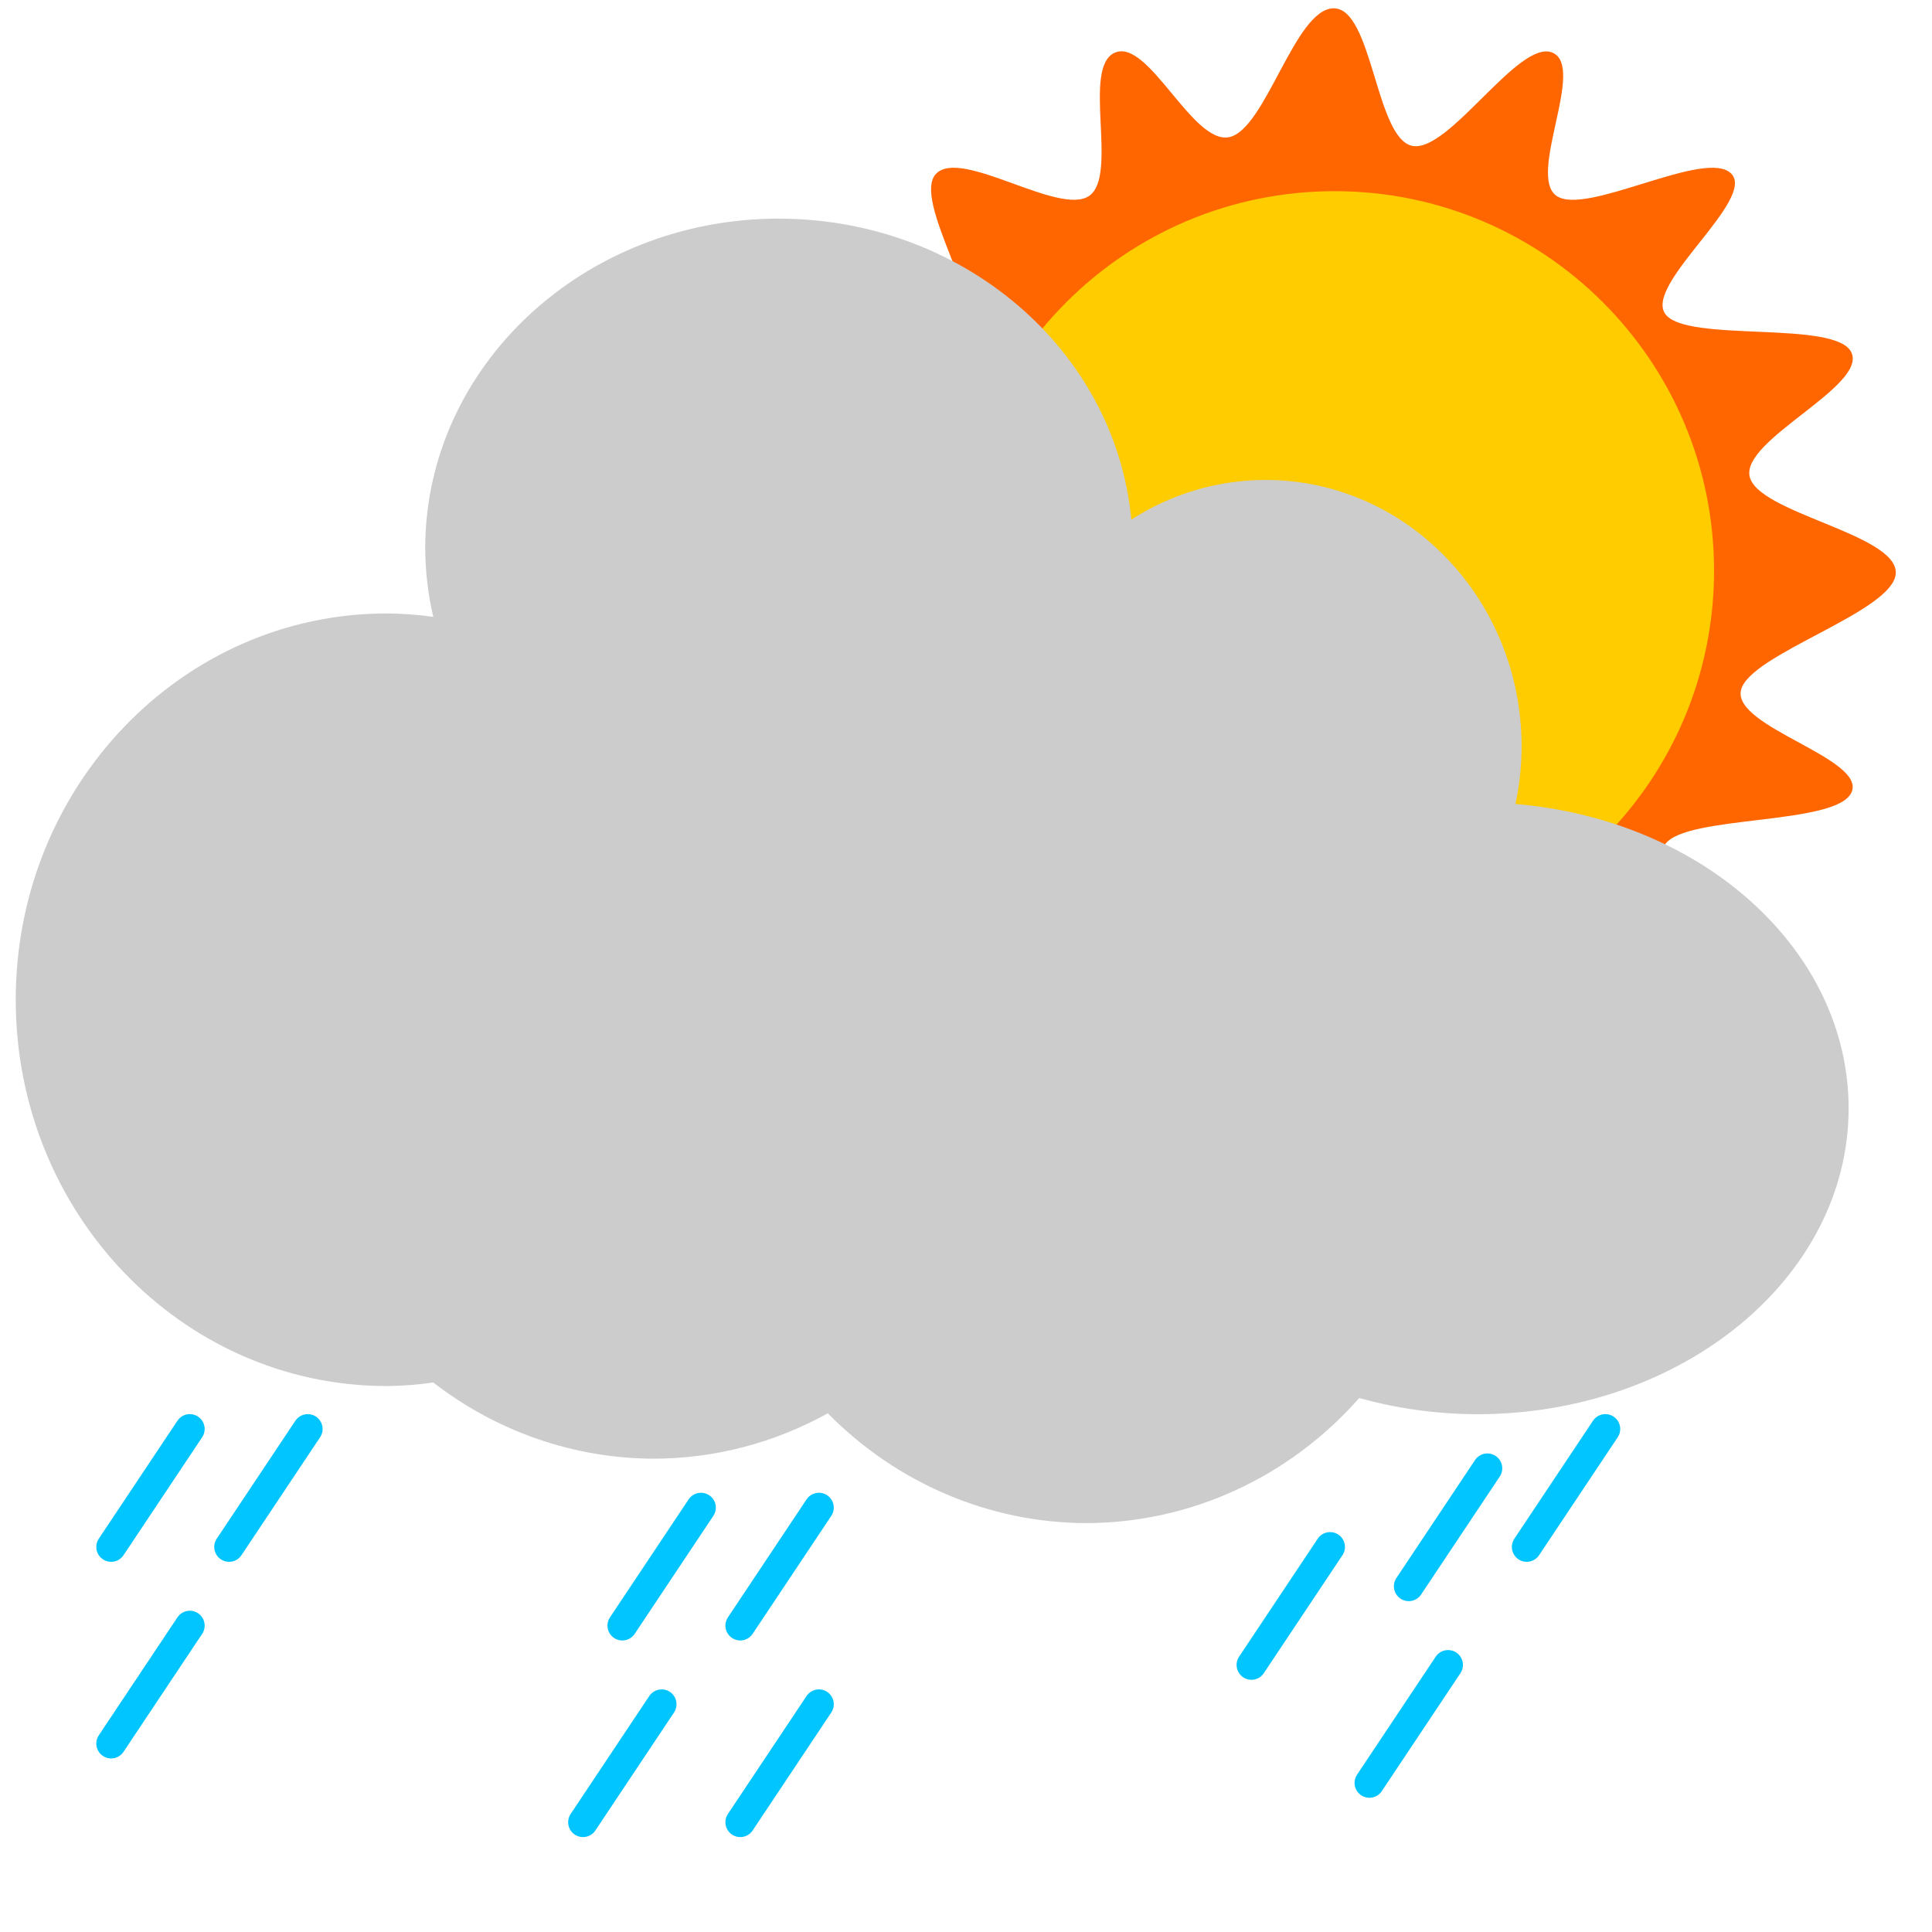
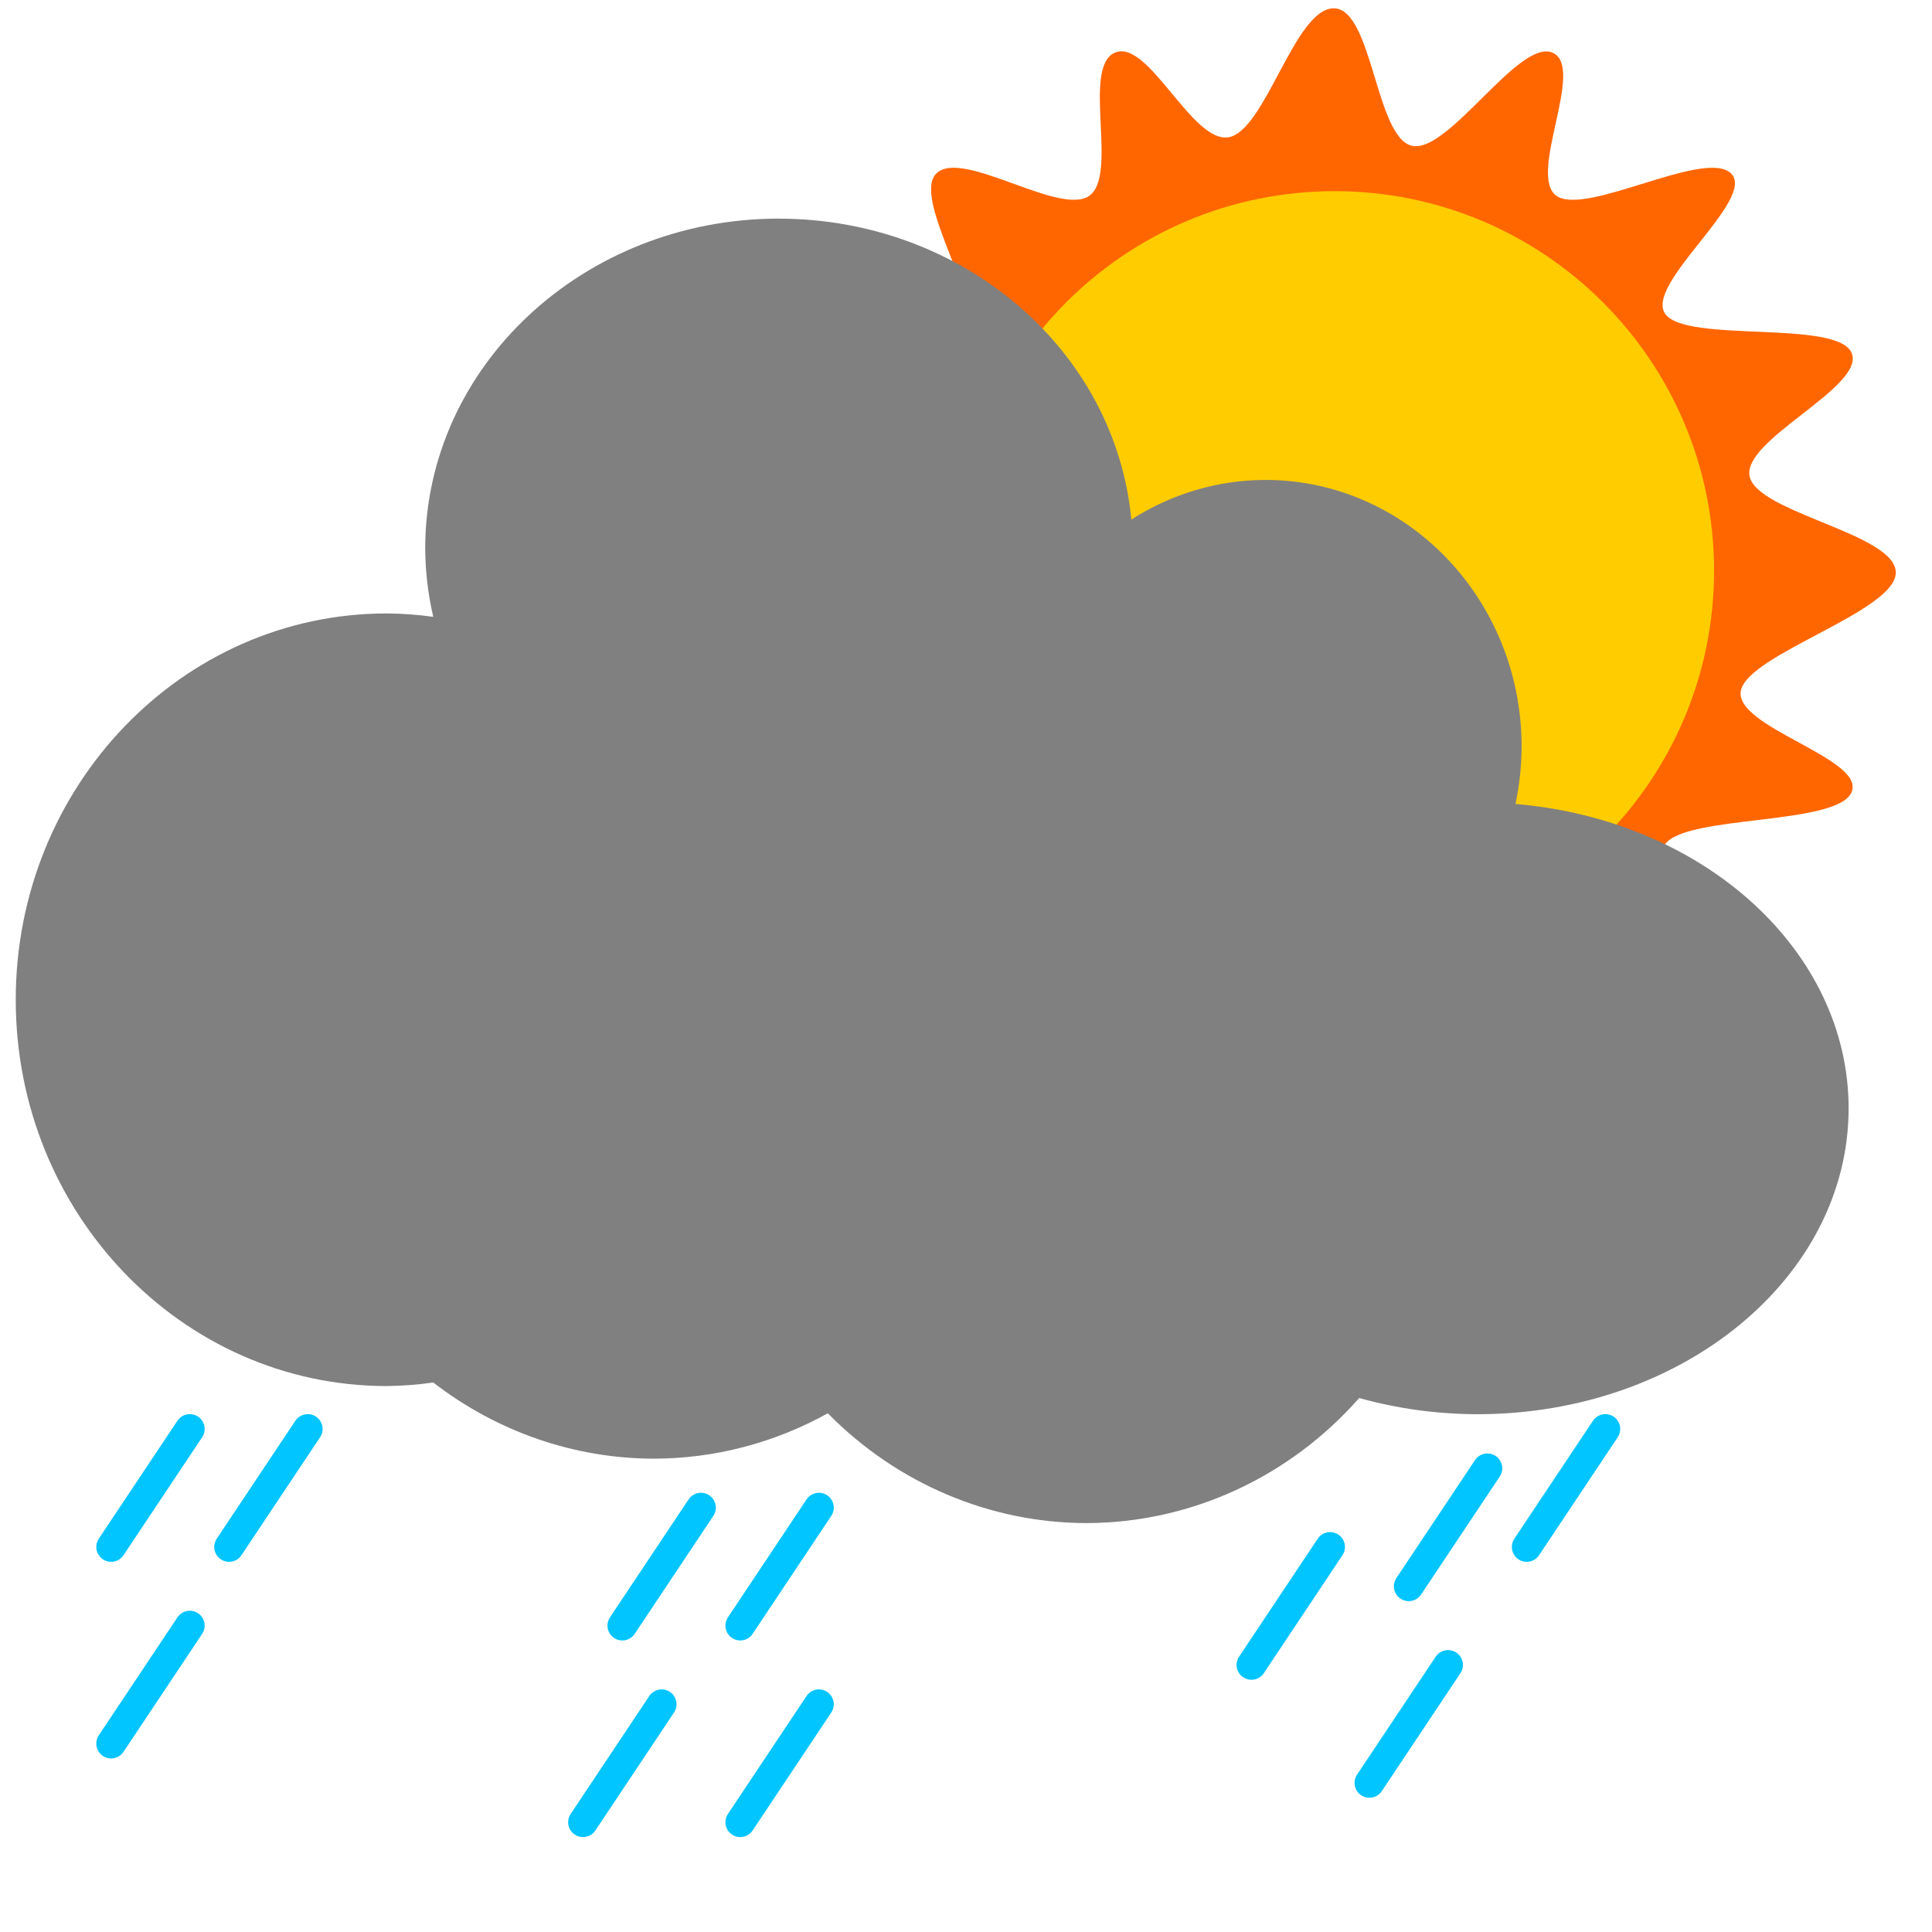
<svg xmlns="http://www.w3.org/2000/svg" width="65mm" height="65mm" viewBox="0 0 65 65" version="1.1" id="svg4644">
  <defs id="defs4638" />
  <g id="layer1" transform="translate(-76.18243,-139.6264)">
    <g transform="matrix(0.5676827,0,0,0.5676827,97.90874,87.91533)" id="g5386">
      <path id="path3779-6" d="m 74.083,125.021 c 0,2.309 -8.736,4.82 -9.18,6.997 -0.444,2.177 7.405,4.019 6.562,6.019 -0.843,2 -9.862,1.325 -11.059,3.104 -1.197,1.779 5.427,6.013 3.92,7.526 -1.507,1.513 -8.569,-2.787 -10.341,-1.585 -1.772,1.202 1.745,7.906 -0.247,8.752 -1.993,0.846 -6.403,-5.969 -8.572,-5.524 -2.169,0.445 -2.095,8.152 -4.394,8.152 -2.3,0 -3.772,-7.706 -5.94,-8.152 -2.169,-0.445 -5.033,6.37 -7.026,5.524 -1.993,-0.846 -0.537,-8.838 -2.309,-10.04 -1.772,-1.202 -6.773,4.387 -8.28,2.874 -1.507,-1.513 2.541,-7.808 1.343,-9.587 -1.197,-1.779 -7.64,0.958 -8.482,-1.042 -0.843,-2 6.49,-6.162 6.047,-8.338 -0.444,-2.177 -8.665,-2.369 -8.665,-4.678 0,-2.309 7.963,-2.244 8.407,-4.42 0.444,-2.177 -6.632,-6.596 -5.789,-8.596 0.843,-2 7.8,0.994 8.998,-0.785 1.197,-1.779 -3.366,-8.332 -1.859,-9.845 1.507,-1.513 7.281,2.53 9.053,1.328 1.772,-1.202 -0.457,-7.648 1.536,-8.494 1.993,-0.846 4.6,5.454 6.768,5.009 2.169,-0.445 3.898,-7.636 6.198,-7.636 2.3,0 2.484,7.706 4.652,8.152 2.169,0.445 6.322,-6.37 8.314,-5.524 1.993,0.846 -1.525,7.292 0.247,8.494 1.772,1.202 8.834,-2.841 10.341,-1.328 1.507,1.513 -5.117,6.52 -3.92,8.299 1.197,1.779 10.216,0.33 11.059,2.331 0.843,2 -6.49,5.131 -6.047,7.308 0.444,2.177 8.665,3.4 8.665,5.709 z" style="fill:#ff6600;stroke-width:0.393" />
      <circle r="22.49" cy="124.911" cx="40.822" id="path3779" style="fill:#ffcc00;stroke-width:0.265" />
    </g>
-     <path style="fill:#cccccc;stroke:none;stroke-width:2.049;stroke-linecap:round;stroke-miterlimit:4;stroke-dasharray:none;stroke-opacity:1" d="m 102.394,146.981 a 11.906,11.104 0 0 0 -11.906,11.104 11.906,11.104 0 0 0 0.271,2.294 12.486,12.997 0 0 0 -1.561,-0.114 12.486,12.997 0 0 0 -12.486,12.997 12.486,12.997 0 0 0 12.486,12.997 12.486,12.997 0 0 0 1.561,-0.12 12.486,12.997 0 0 0 7.42,2.563 12.486,12.997 0 0 0 5.854,-1.527 12.486,12.997 0 0 0 8.701,3.694 12.486,12.997 0 0 0 9.178,-4.208 12.486,10.293 0 0 0 3.979,0.545 12.486,10.293 0 0 0 12.486,-10.293 12.486,10.293 0 0 0 -11.209,-10.238 8.621,8.974 0 0 0 0.207,-1.928 8.621,8.974 0 0 0 -8.621,-8.974 8.621,8.974 0 0 0 -4.509,1.334 11.906,11.104 0 0 0 -11.851,-10.124 z" id="path4727" />
+     <path style="fill:#808080;stroke:none;stroke-width:2.049;stroke-linecap:round;stroke-miterlimit:4;stroke-dasharray:none;stroke-opacity:1;fill-opacity:1" d="m 102.394,146.981 a 11.906,11.104 0 0 0 -11.906,11.104 11.906,11.104 0 0 0 0.271,2.294 12.486,12.997 0 0 0 -1.561,-0.114 12.486,12.997 0 0 0 -12.486,12.997 12.486,12.997 0 0 0 12.486,12.997 12.486,12.997 0 0 0 1.561,-0.12 12.486,12.997 0 0 0 7.42,2.563 12.486,12.997 0 0 0 5.854,-1.527 12.486,12.997 0 0 0 8.701,3.694 12.486,12.997 0 0 0 9.178,-4.208 12.486,10.293 0 0 0 3.979,0.545 12.486,10.293 0 0 0 12.486,-10.293 12.486,10.293 0 0 0 -11.209,-10.238 8.621,8.974 0 0 0 0.207,-1.928 8.621,8.974 0 0 0 -8.621,-8.974 8.621,8.974 0 0 0 -4.509,1.334 11.906,11.104 0 0 0 -11.851,-10.124 z" id="path4727" />
    <g id="g901" style="fill:#00ffff;stroke:#00c5ff;stroke-opacity:1">
      <path id="path817" d="m 79.922,191.672 2.646,-3.969" style="fill:#00ffff;stroke:#00c5ff;stroke-width:1;stroke-linecap:round;stroke-linejoin:miter;stroke-opacity:1;stroke-miterlimit:4;stroke-dasharray:none" />
      <path id="path817-3" d="m 83.89,191.672 2.646,-3.969" style="fill:#00ffff;stroke:#00c5ff;stroke-width:1;stroke-linecap:round;stroke-linejoin:miter;stroke-miterlimit:4;stroke-dasharray:none;stroke-opacity:1" />
      <path id="path817-6" d="m 101.088,194.318 2.646,-3.969" style="fill:#00ffff;stroke:#00c5ff;stroke-width:1;stroke-linecap:round;stroke-linejoin:miter;stroke-miterlimit:4;stroke-dasharray:none;stroke-opacity:1" />
      <path id="path817-7" d="m 97.12,194.318 2.646,-3.969" style="fill:#00ffff;stroke:#00c5ff;stroke-width:1;stroke-linecap:round;stroke-linejoin:miter;stroke-miterlimit:4;stroke-dasharray:none;stroke-opacity:1" />
      <path id="path817-5" d="m 123.578,192.995 2.646,-3.969" style="fill:#00ffff;stroke:#00c5ff;stroke-width:1;stroke-linecap:round;stroke-linejoin:miter;stroke-miterlimit:4;stroke-dasharray:none;stroke-opacity:1" />
      <path id="path817-35" d="m 127.547,191.672 2.646,-3.969" style="fill:#00ffff;stroke:#00c5ff;stroke-width:1;stroke-linecap:round;stroke-linejoin:miter;stroke-miterlimit:4;stroke-dasharray:none;stroke-opacity:1" />
      <path id="path817-62" d="m 118.286,195.641 2.646,-3.969" style="fill:#00ffff;stroke:#00c5ff;stroke-width:1;stroke-linecap:round;stroke-linejoin:miter;stroke-miterlimit:4;stroke-dasharray:none;stroke-opacity:1" />
      <path id="path817-9" d="m 95.797,200.933 2.646,-3.969" style="fill:#00ffff;stroke:#00c5ff;stroke-width:1;stroke-linecap:round;stroke-linejoin:miter;stroke-miterlimit:4;stroke-dasharray:none;stroke-opacity:1" />
      <path id="path817-1" d="m 79.922,198.287 2.646,-3.969" style="fill:#00ffff;stroke:#00c5ff;stroke-width:1;stroke-linecap:round;stroke-linejoin:miter;stroke-miterlimit:4;stroke-dasharray:none;stroke-opacity:1" />
      <path id="path817-2" d="m 101.088,200.933 2.646,-3.969" style="fill:#00ffff;stroke:#00c5ff;stroke-width:1;stroke-linecap:round;stroke-linejoin:miter;stroke-miterlimit:4;stroke-dasharray:none;stroke-opacity:1" />
      <path id="path817-70" d="m 122.255,199.61 2.646,-3.969" style="fill:#00ffff;stroke:#00c5ff;stroke-width:1;stroke-linecap:round;stroke-linejoin:miter;stroke-miterlimit:4;stroke-dasharray:none;stroke-opacity:1" />
    </g>
  </g>
</svg>
